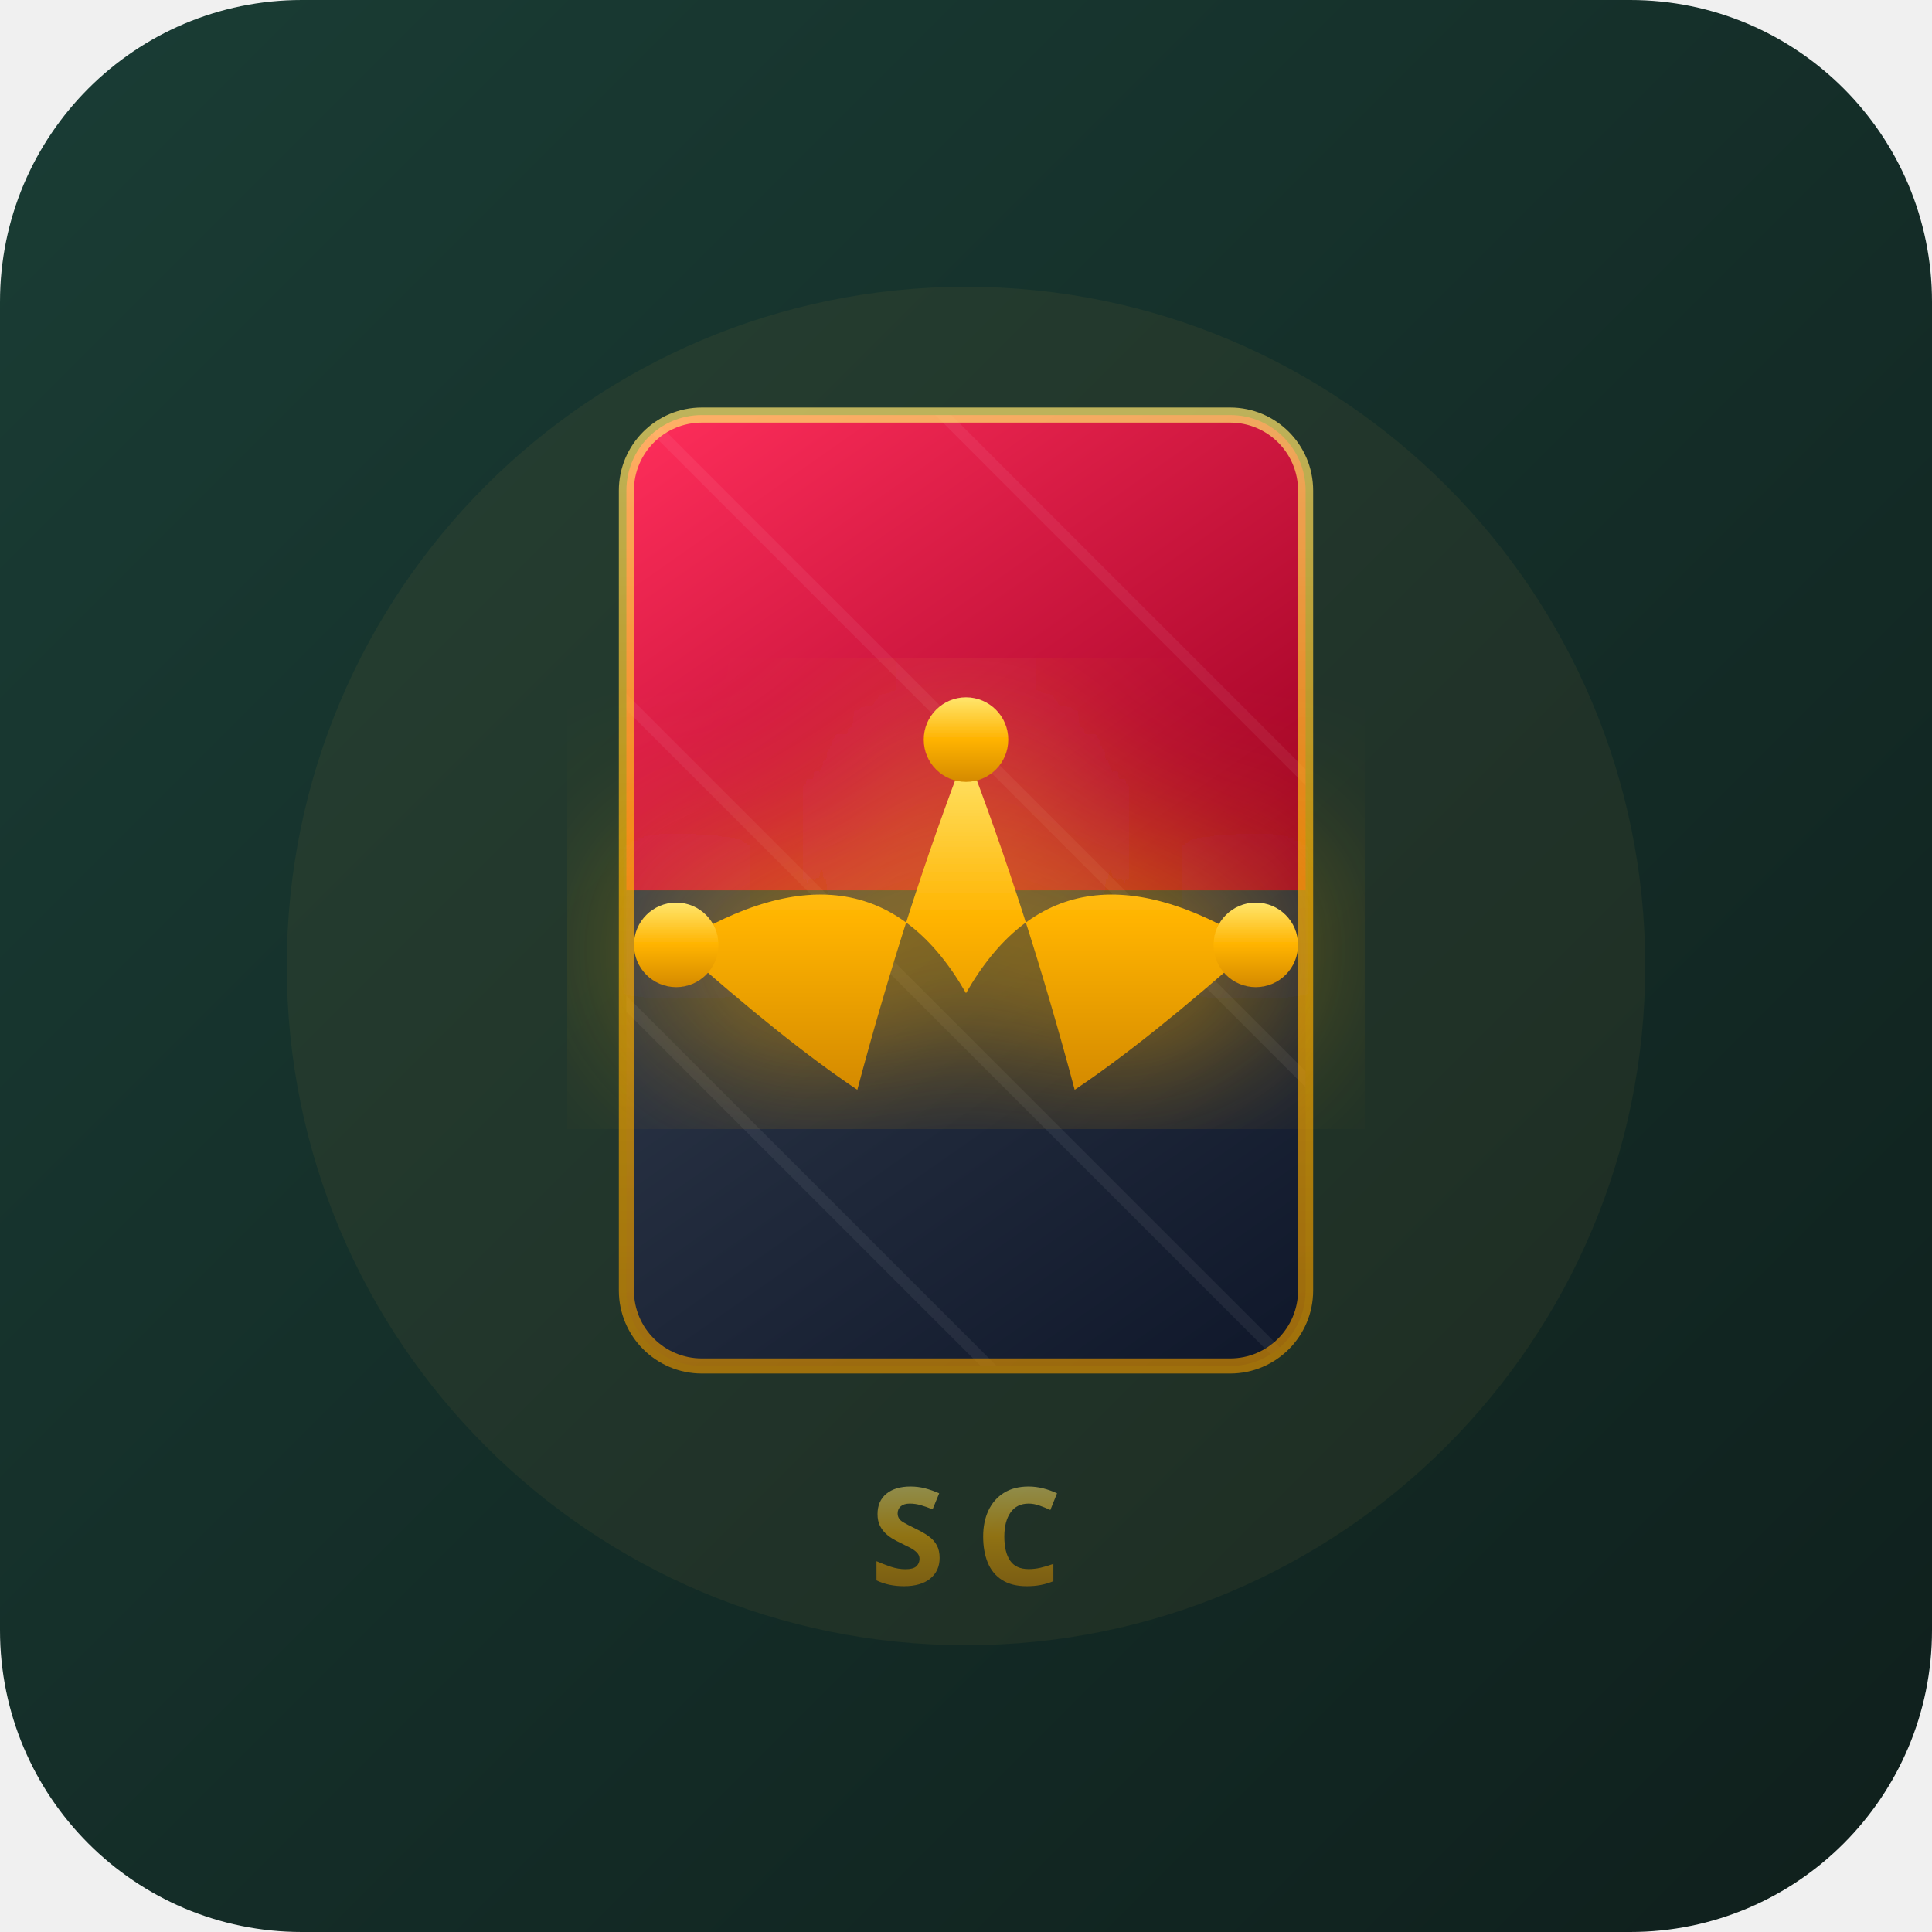
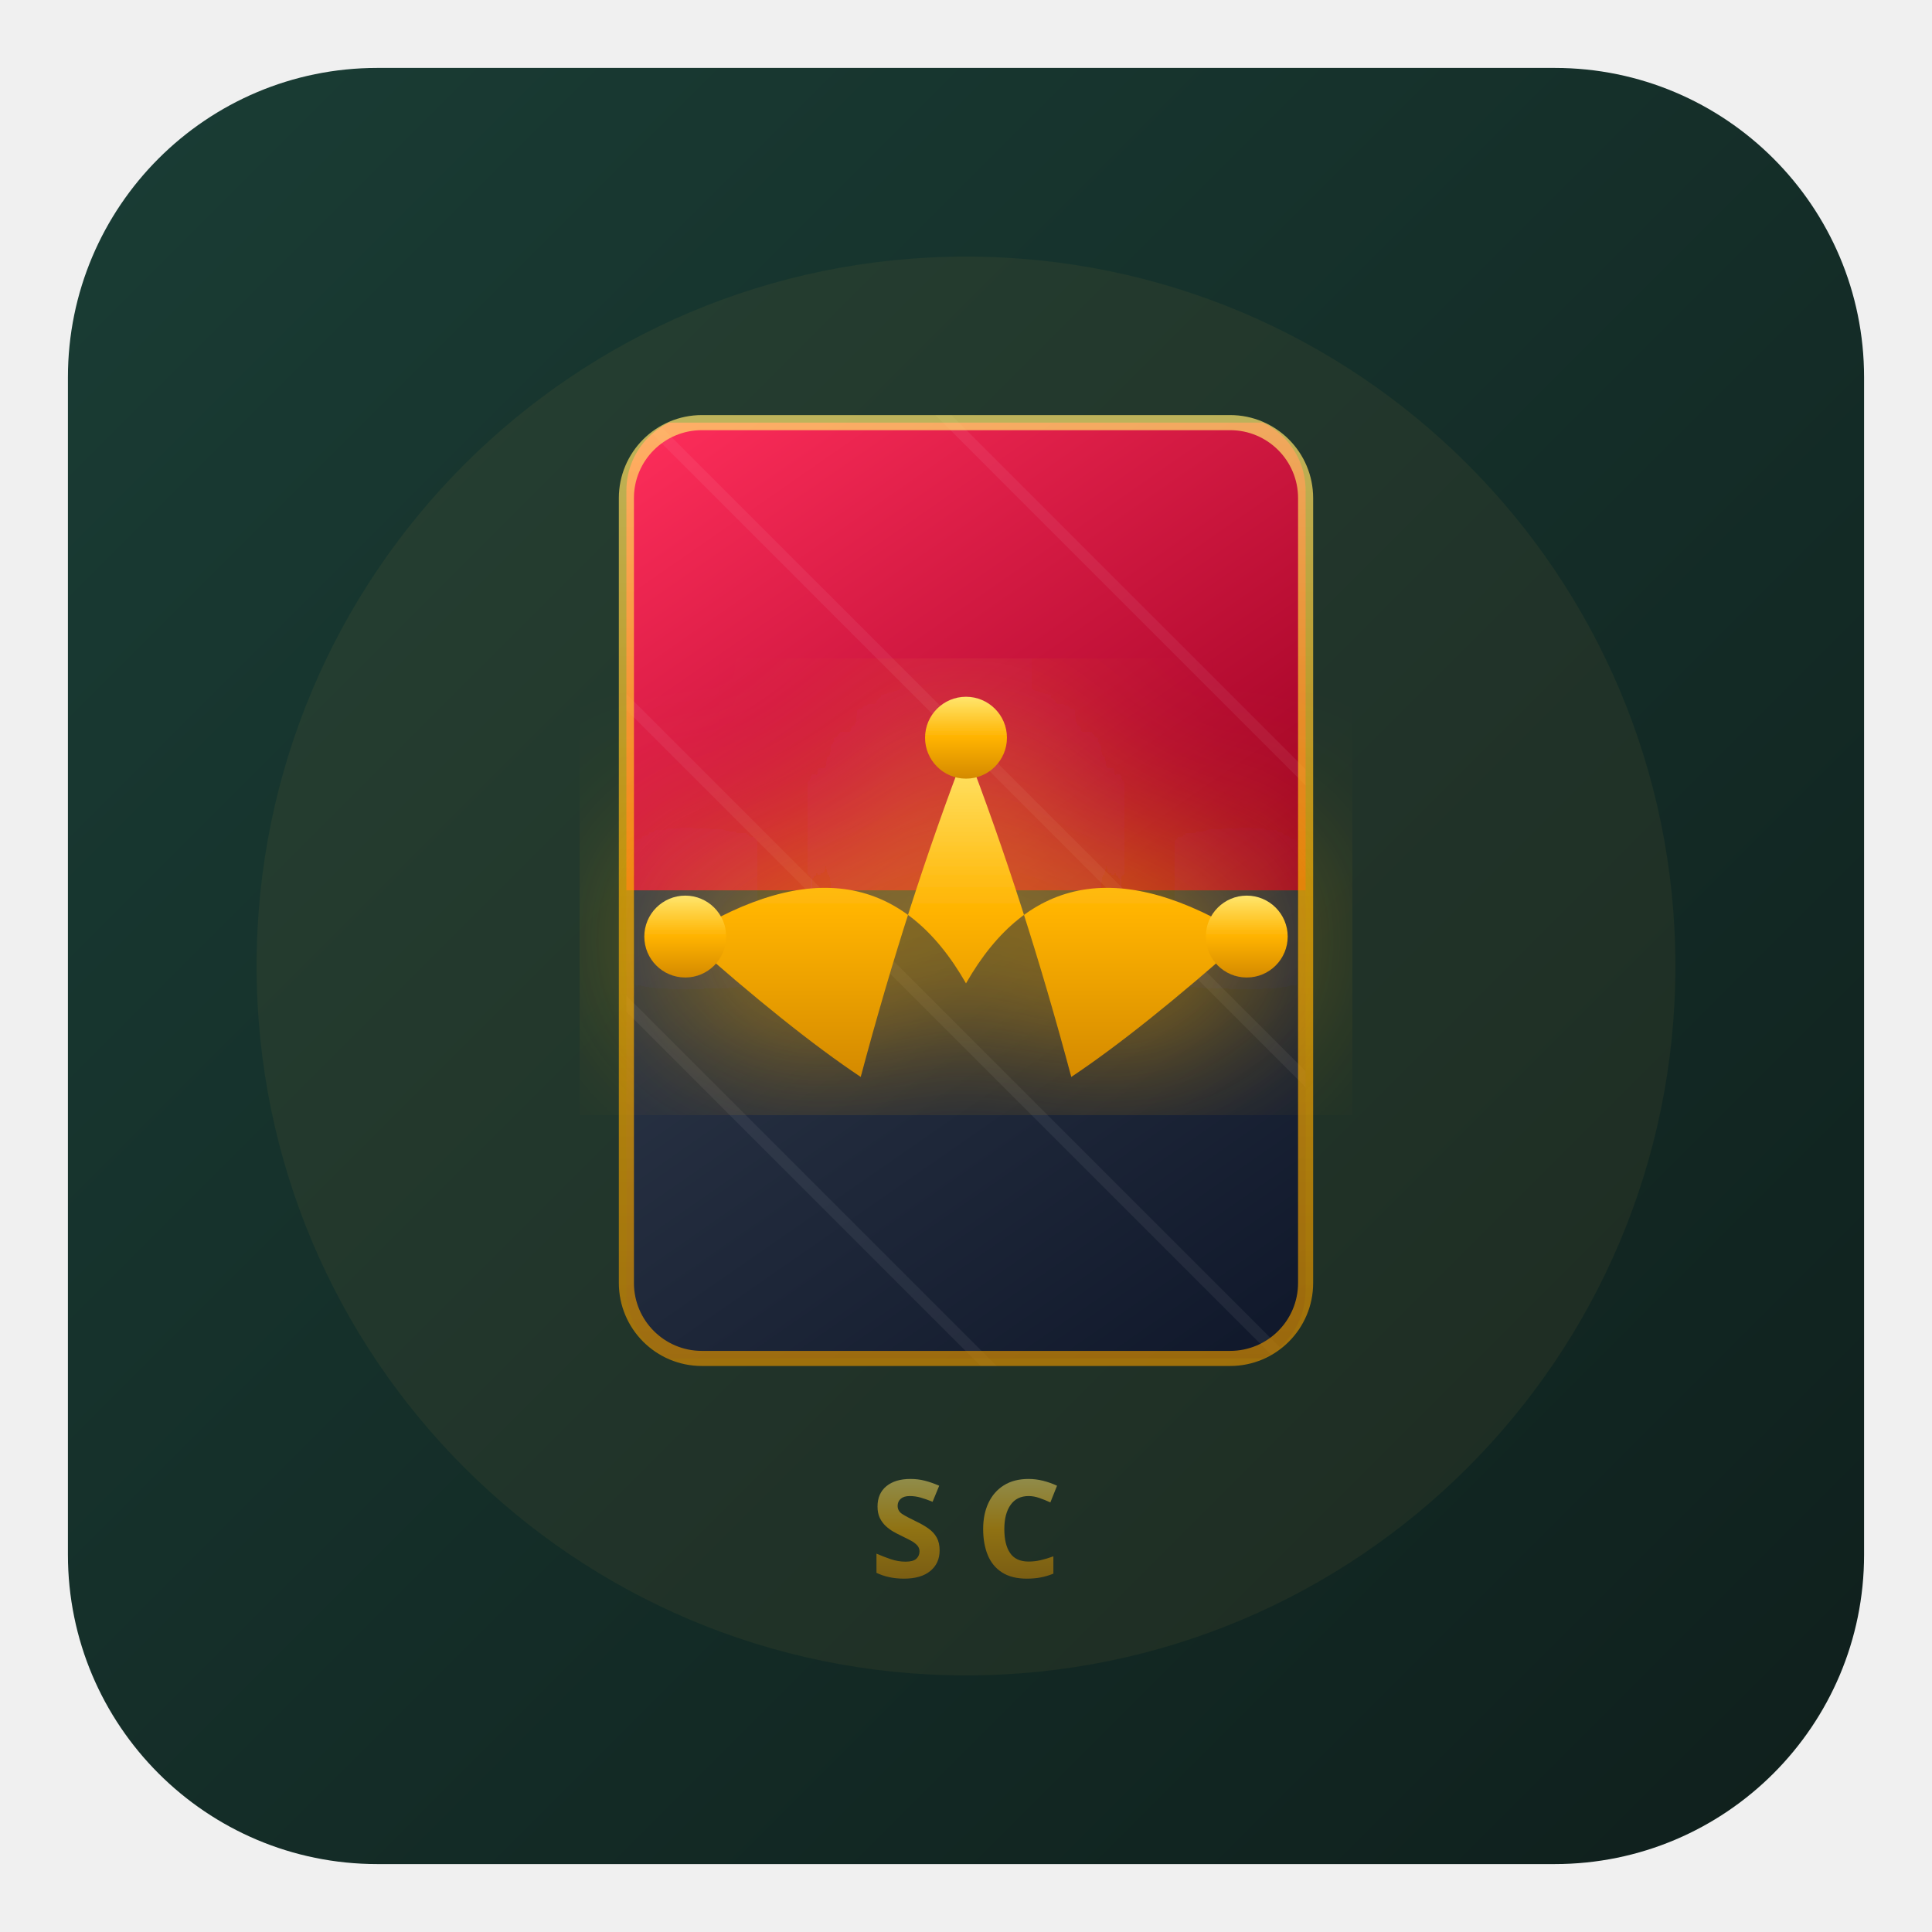
<svg xmlns="http://www.w3.org/2000/svg" viewBox="0 0 512 512" width="512" height="512">
  <defs>
    <linearGradient id="bg-grad" x1="0%" y1="0%" x2="100%" y2="100%">
      <stop offset="0%" stop-color="#1a3d35" />
      <stop offset="100%" stop-color="#0f1f1c" />
    </linearGradient>
    <linearGradient id="card-top" x1="0%" y1="0%" x2="100%" y2="100%">
      <stop offset="0%" stop-color="#ff2e5b" />
      <stop offset="100%" stop-color="#9b0022" />
    </linearGradient>
    <linearGradient id="card-bot" x1="0%" y1="0%" x2="100%" y2="100%">
      <stop offset="0%" stop-color="#2d3748" />
      <stop offset="100%" stop-color="#0f172a" />
    </linearGradient>
    <linearGradient id="gold" x1="0%" y1="0%" x2="0%" y2="100%">
      <stop offset="0%" stop-color="#ffe66d" />
      <stop offset="50%" stop-color="#ffb300" />
      <stop offset="100%" stop-color="#d48a00" />
    </linearGradient>
    <filter id="glow">
      <feGaussianBlur stdDeviation="8" result="blur" />
      <feMerge>
        <feMergeNode in="blur" />
        <feMergeNode in="SourceGraphic" />
      </feMerge>
    </filter>
    <clipPath id="card-clip">
      <rect x="166" y="110" width="180" height="252" rx="20" />
    </clipPath>
  </defs>
-   <rect width="512" height="512" rx="80" fill="url(#bg-grad)" />
-   <circle cx="256" cy="256" r="180" fill="#e6b23c" opacity="0.06" />
+   <rect x="18" y="18" width="476" height="476" rx="82" fill="url(#bg-grad)" />
+   <circle cx="256" cy="256" r="188" fill="#e6b23c" opacity="0.06" />
  <g clip-path="url(#card-clip)">
-     <rect x="166" y="110" width="180" height="126" fill="url(#card-top)" />
-     <rect x="166" y="236" width="180" height="126" fill="url(#card-bot)" />
+     <rect x="166" y="112" width="180" height="124" fill="url(#card-top)" />
+     <rect x="166" y="236" width="180" height="124" fill="url(#card-bot)" />
    <g opacity="0.06" stroke="#ffffff" stroke-width="3">
      <line x1="120" y1="140" x2="400" y2="420" />
      <line x1="160" y1="100" x2="400" y2="340" />
      <line x1="200" y1="60" x2="400" y2="260" />
      <line x1="80" y1="180" x2="360" y2="460" />
    </g>
  </g>
-   <rect x="166" y="110" width="180" height="252" rx="20" fill="none" stroke="url(#gold)" stroke-width="4" opacity="0.7" />
-   <g fill="url(#gold)" filter="url(#glow)" transform="translate(256, 244) scale(3.2) translate(-50, -36)">
+   <rect x="166" y="112" width="180" height="248" rx="20" fill="none" stroke="url(#gold)" stroke-width="4" opacity="0.7" />
+   <g fill="url(#gold)" filter="url(#glow)" transform="translate(256, 242) scale(3.1) translate(-50, -36)">
    <path d="M 50,42 Q 42,28 26,38 Q 35,46 41,50 Q 45,35 50,22 Q 55,35 59,50              Q 65,46 74,38 Q 58,28 50,42 Z" />
    <circle cx="26" cy="38" r="3.5" />
    <circle cx="50" cy="21" r="3.5" />
    <circle cx="74" cy="38" r="3.5" />
  </g>
-   <text x="256" y="420" text-anchor="middle" font-family="system-ui, sans-serif" font-weight="700" font-size="36" fill="url(#gold)" opacity="0.5" letter-spacing="8">SC</text>
+   <text x="256" y="418" text-anchor="middle" font-family="system-ui, sans-serif" font-weight="700" font-size="36" fill="url(#gold)" opacity="0.5" letter-spacing="8">SC</text>
</svg>
